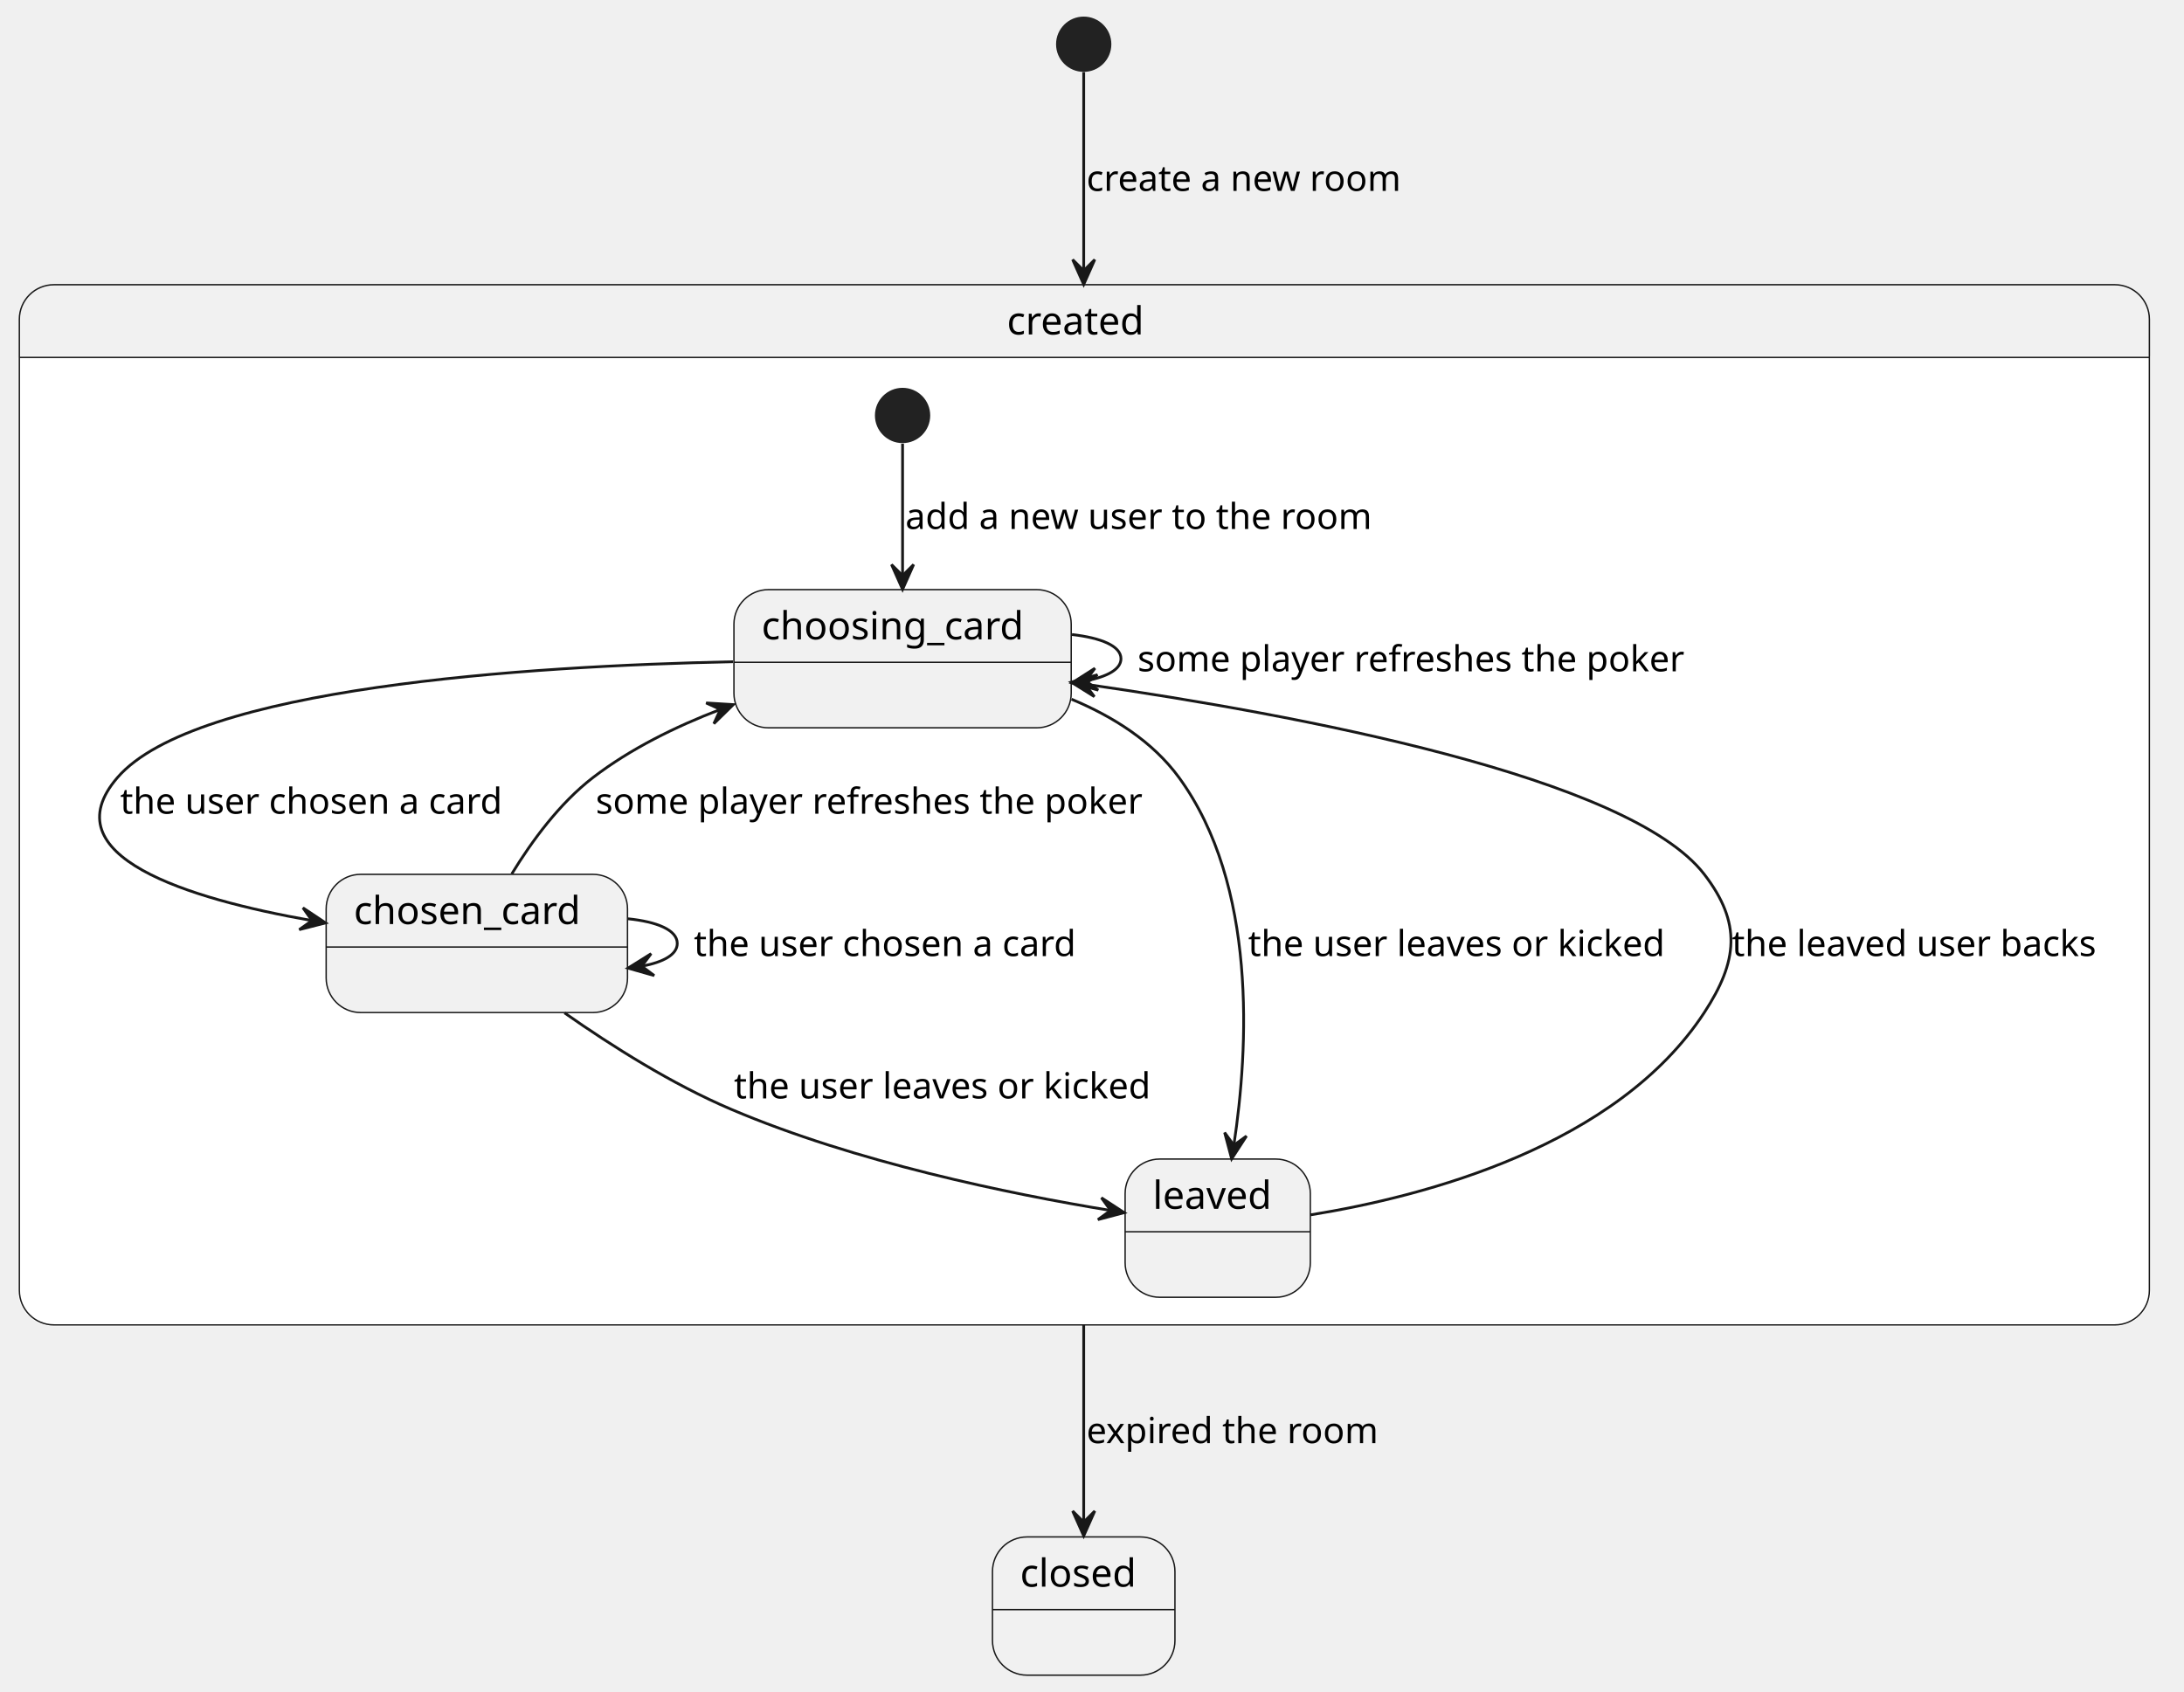
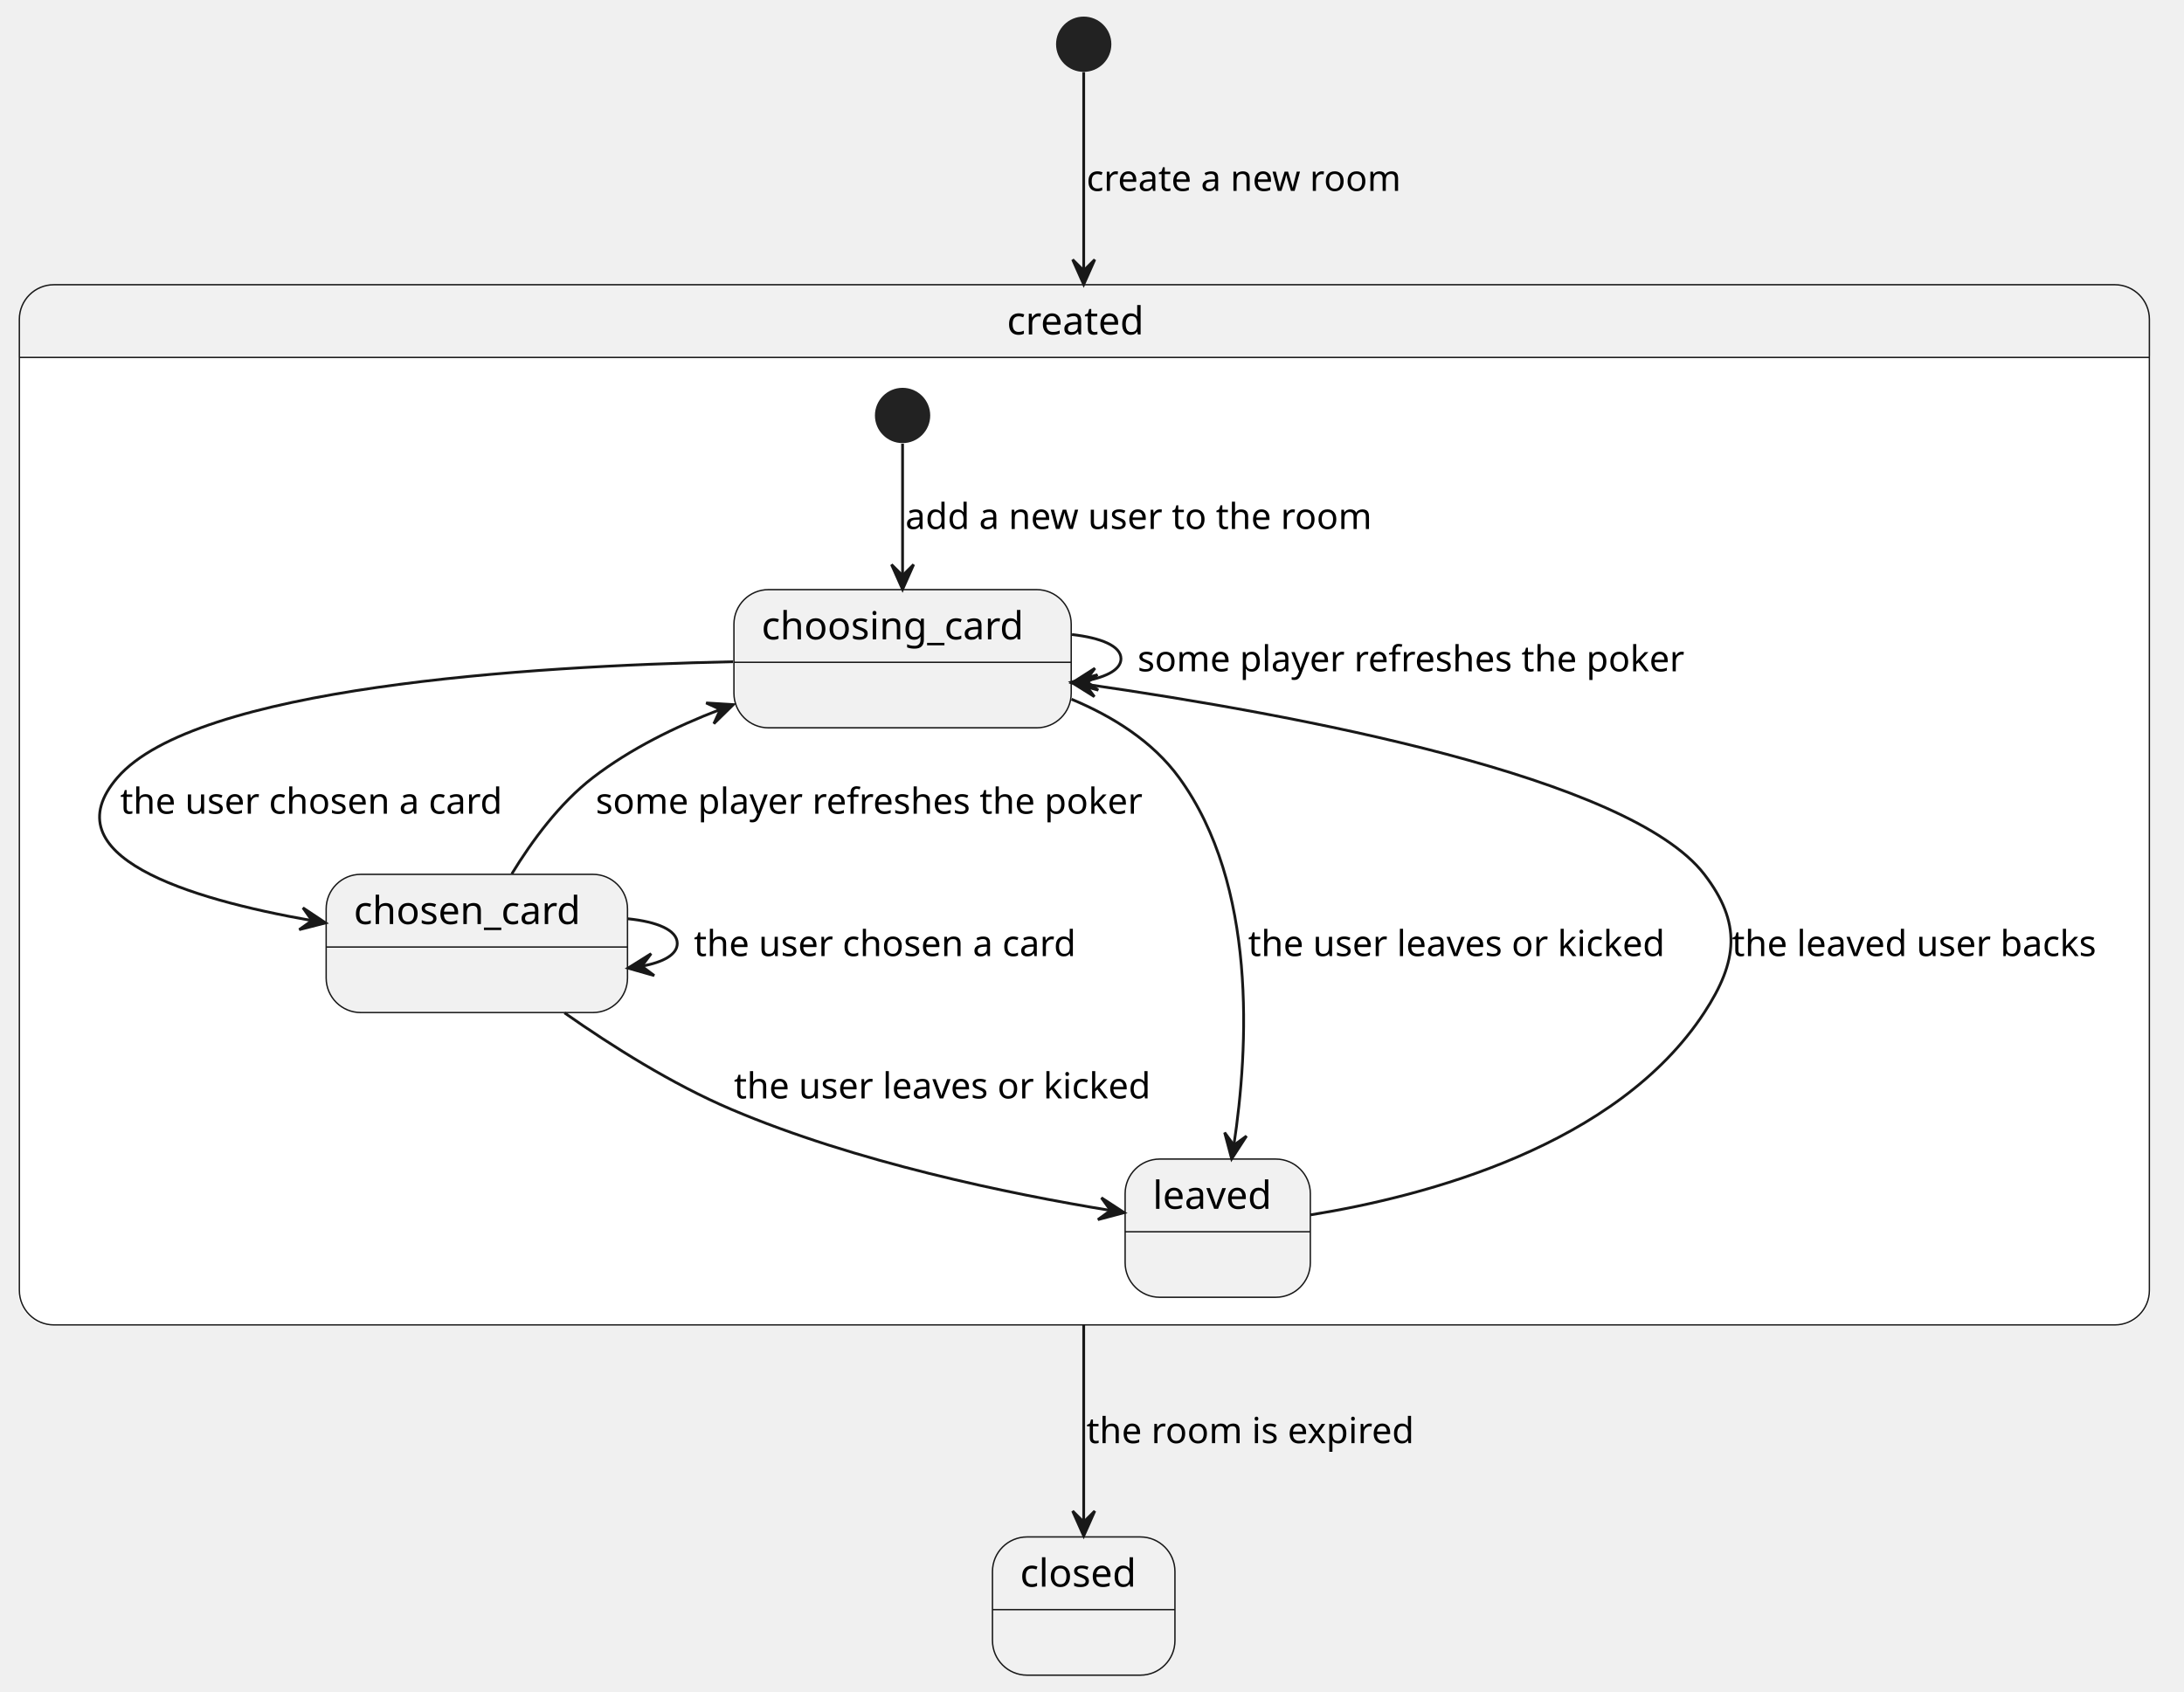
<svg xmlns="http://www.w3.org/2000/svg" contentStyleType="text/css" height="612px" preserveAspectRatio="none" style="width:790px;height:612px;background:#FFFFFF;" version="1.1" viewBox="0 0 790 612" width="790px" zoomAndPan="magnify">
  <defs />
  <g>
    <ellipse cx="392" cy="16" fill="#222222" rx="10" ry="10" style="stroke:none;stroke-width:1.0;" />
    <g id="closed">
      <rect fill="#F1F1F1" height="50" rx="12.5" ry="12.5" style="stroke:#181818;stroke-width:0.5;" width="66" x="359" y="556" />
      <line style="stroke:#181818;stroke-width:0.5;" x1="359" x2="425" y1="582.297" y2="582.297" />
      <text fill="#000000" font-family="sans-serif" font-size="14" lengthAdjust="spacing" textLength="46" x="369" y="573.995">closed</text>
    </g>
    <path d="M19.5,103 L764.98,103 A12.5,12.5 0 0 1 777.48,115.5 L777.48,129.297 L7,129.297 L7,115.5 A12.5,12.5 0 0 1 19.5,103 " fill="#F1F1F1" style="stroke:#F1F1F1;stroke-width:1.0;" />
    <path d="M7,129.297 L777.48,129.297 L777.48,466.797 A12.5,12.5 0 0 1 764.98,479.297 L19.5,479.297 A12.5,12.5 0 0 1 7,466.797 L7,129.297 " fill="#FFFFFF" style="stroke:#FFFFFF;stroke-width:1.0;" />
    <rect height="376.297" rx="12.5" ry="12.5" style="stroke:#181818;stroke-width:0.5;fill:none;" width="770.48" x="7" y="103" />
    <line style="stroke:#181818;stroke-width:0.5;fill:none;" x1="7" x2="777.48" y1="129.297" y2="129.297" />
    <text fill="#000000" font-family="sans-serif" font-size="14" lengthAdjust="spacing" textLength="56" x="364.24" y="120.995">created</text>
    <ellipse cx="326.48" cy="150.297" fill="#222222" rx="10" ry="10" style="stroke:none;stroke-width:1.0;" />
    <g id="created.choosing_card">
      <rect fill="#F1F1F1" height="50" rx="12.5" ry="12.5" style="stroke:#181818;stroke-width:0.5;" width="122" x="265.48" y="213.297" />
      <line style="stroke:#181818;stroke-width:0.5;" x1="265.48" x2="387.48" y1="239.594" y2="239.594" />
      <text fill="#000000" font-family="sans-serif" font-size="14" lengthAdjust="spacing" textLength="102" x="275.48" y="231.292">choosing_card</text>
    </g>
    <g id="created.chosen_card">
      <rect fill="#F1F1F1" height="50" rx="12.5" ry="12.5" style="stroke:#181818;stroke-width:0.5;" width="109" x="117.98" y="316.297" />
      <line style="stroke:#181818;stroke-width:0.5;" x1="117.98" x2="226.98" y1="342.594" y2="342.594" />
      <text fill="#000000" font-family="sans-serif" font-size="14" lengthAdjust="spacing" textLength="89" x="127.98" y="334.292">chosen_card</text>
    </g>
    <g id="created.leaved">
      <rect fill="#F1F1F1" height="50" rx="12.5" ry="12.5" style="stroke:#181818;stroke-width:0.5;" width="67" x="406.98" y="419.297" />
      <line style="stroke:#181818;stroke-width:0.5;" x1="406.98" x2="473.98" y1="445.594" y2="445.594" />
      <text fill="#000000" font-family="sans-serif" font-size="14" lengthAdjust="spacing" textLength="47" x="416.98" y="437.292">leaved</text>
    </g>
    <g id="link_*start*created_choosing_card">
      <path d="M326.48,160.501 C326.48,171.81 326.48,191.546 326.48,208.178 " fill="none" id="*start*created-to-choosing_card" style="stroke:#181818;stroke-width:1.0;" />
      <polygon fill="#181818" points="326.48,213.227,330.48,204.227,326.48,208.227,322.48,204.227,326.48,213.227" style="stroke:#181818;stroke-width:1.0;" />
      <text fill="#000000" font-family="sans-serif" font-size="13" lengthAdjust="spacing" textLength="179" x="327.48" y="191.364">add a new user to the room</text>
    </g>
    <g id="link_choosing_card_choosing_card">
      <path d="M387.759,229.545 C398.227,230.741 405.48,233.658 405.48,238.297 C405.48,242.138 400.506,244.799 392.851,246.28 " fill="none" id="choosing_card-to-choosing_card" style="stroke:#181818;stroke-width:1.0;" />
      <polygon fill="#181818" points="387.759,247.049,397.256,249.659,392.703,246.302,396.06,241.749,387.759,247.049" style="stroke:#181818;stroke-width:1.0;" />
      <text fill="#000000" font-family="sans-serif" font-size="13" lengthAdjust="spacing" textLength="210" x="411.48" y="242.864">some player refreshes the poker</text>
    </g>
    <g id="link_choosing_card_chosen_card">
      <path d="M265.16,239.386 C190.442,240.952 70.647,248.658 42.48,281.297 C18,309.663 67.765,325.102 112.625,332.989 " fill="none" id="choosing_card-to-chosen_card" style="stroke:#181818;stroke-width:1.0;" />
      <polygon fill="#181818" points="117.785,333.868,109.584,328.414,112.856,333.029,108.242,336.301,117.785,333.868" style="stroke:#181818;stroke-width:1.0;" />
      <text fill="#000000" font-family="sans-serif" font-size="13" lengthAdjust="spacing" textLength="147" x="43.48" y="294.364">the user chosen a card</text>
    </g>
    <g id="link_chosen_card_chosen_card">
      <path d="M227.176,332.371 C237.605,333.439 244.98,336.414 244.98,341.297 C244.98,345.341 239.922,348.076 232.261,349.504 " fill="none" id="chosen_card-to-chosen_card" style="stroke:#181818;stroke-width:1.0;" />
      <polygon fill="#181818" points="227.176,350.223,236.648,352.921,232.126,349.521,235.526,345,227.176,350.223" style="stroke:#181818;stroke-width:1.0;" />
      <text fill="#000000" font-family="sans-serif" font-size="13" lengthAdjust="spacing" textLength="147" x="250.98" y="345.864">the user chosen a card</text>
    </g>
    <g id="link_chosen_card_choosing_card">
      <path d="M185.138,316.116 C192.376,304.258 202.419,290.57 214.48,281.297 C227.982,270.916 244.328,262.875 260.311,256.741 " fill="none" id="chosen_card-to-choosing_card" style="stroke:#181818;stroke-width:1.0;" />
      <polygon fill="#181818" points="265.255,254.899,255.425,254.293,260.57,256.644,258.218,261.789,265.255,254.899" style="stroke:#181818;stroke-width:1.0;" />
      <text fill="#000000" font-family="sans-serif" font-size="13" lengthAdjust="spacing" textLength="210" x="215.48" y="294.364">some player refreshes the poker</text>
    </g>
    <g id="link_choosing_card_leaved">
      <path d="M387.59,252.947 C402.529,259.174 416.943,268.209 426.48,281.297 C454.842,320.223 451.619,379.216 446.313,414.241 " fill="none" id="choosing_card-to-leaved" style="stroke:#181818;stroke-width:1.0;" />
      <polygon fill="#181818" points="445.518,419.23,450.884,410.971,446.305,414.292,442.983,409.712,445.518,419.23" style="stroke:#181818;stroke-width:1.0;" />
      <text fill="#000000" font-family="sans-serif" font-size="13" lengthAdjust="spacing" textLength="160" x="451.48" y="345.864">the user leaves or kicked</text>
    </g>
    <g id="link_chosen_card_leaved">
      <path d="M204.203,366.421 C221.286,378.41 243.178,392.234 264.48,401.297 C309.526,420.462 364.948,431.857 401.421,437.841 " fill="none" id="chosen_card-to-leaved" style="stroke:#181818;stroke-width:1.0;" />
      <polygon fill="#181818" points="406.662,438.685,398.412,433.306,401.726,437.89,397.141,441.204,406.662,438.685" style="stroke:#181818;stroke-width:1.0;" />
      <text fill="#000000" font-family="sans-serif" font-size="13" lengthAdjust="spacing" textLength="160" x="265.48" y="397.364">the user leaves or kicked</text>
    </g>
    <g id="link_leaved_choosing_card">
      <path d="M474.026,439.491 C515.625,432.773 584.898,414.585 616.48,366.297 C628.643,347.699 630.028,333.912 616.48,316.297 C589.366,281.045 469.405,258.563 392.517,247.499 " fill="none" id="leaved-to-choosing_card" style="stroke:#181818;stroke-width:1.0;" />
      <polygon fill="#181818" points="387.517,246.786,395.862,252.016,392.467,247.492,396.991,244.096,387.517,246.786" style="stroke:#181818;stroke-width:1.0;" />
      <text fill="#000000" font-family="sans-serif" font-size="13" lengthAdjust="spacing" textLength="141" x="626.48" y="345.864">the leaved user backs</text>
    </g>
    <g id="link_*start_created">
      <path d="M392,26.083 C392,39.432 392,66.215 392,97.801 " fill="none" id="*start-to-created" style="stroke:#181818;stroke-width:1.0;" />
      <polygon fill="#181818" points="392,102.911,396,93.911,392,97.911,388,93.911,392,102.911" style="stroke:#181818;stroke-width:1.0;" />
      <text fill="#000000" font-family="sans-serif" font-size="13" lengthAdjust="spacing" textLength="122" x="393" y="69.067">create a new room</text>
    </g>
    <g id="link_created_closed">
      <path d="M392,479.272 C392,506.728 392,531.871 392,550.17 " fill="none" id="created-to-closed" style="stroke:#181818;stroke-width:1.0;" />
      <polygon fill="#181818" points="392,555.624,396,546.624,392,550.624,388,546.624,392,555.624" style="stroke:#181818;stroke-width:1.0;" />
-       <text fill="#000000" font-family="sans-serif" font-size="13" lengthAdjust="spacing" textLength="111" x="393" y="522.067">expired the room</text>
+       <text fill="#000000" font-family="sans-serif" font-size="13" lengthAdjust="spacing" textLength="125" x="393" y="522.067">the room is expired</text>
    </g>
  </g>
</svg>
